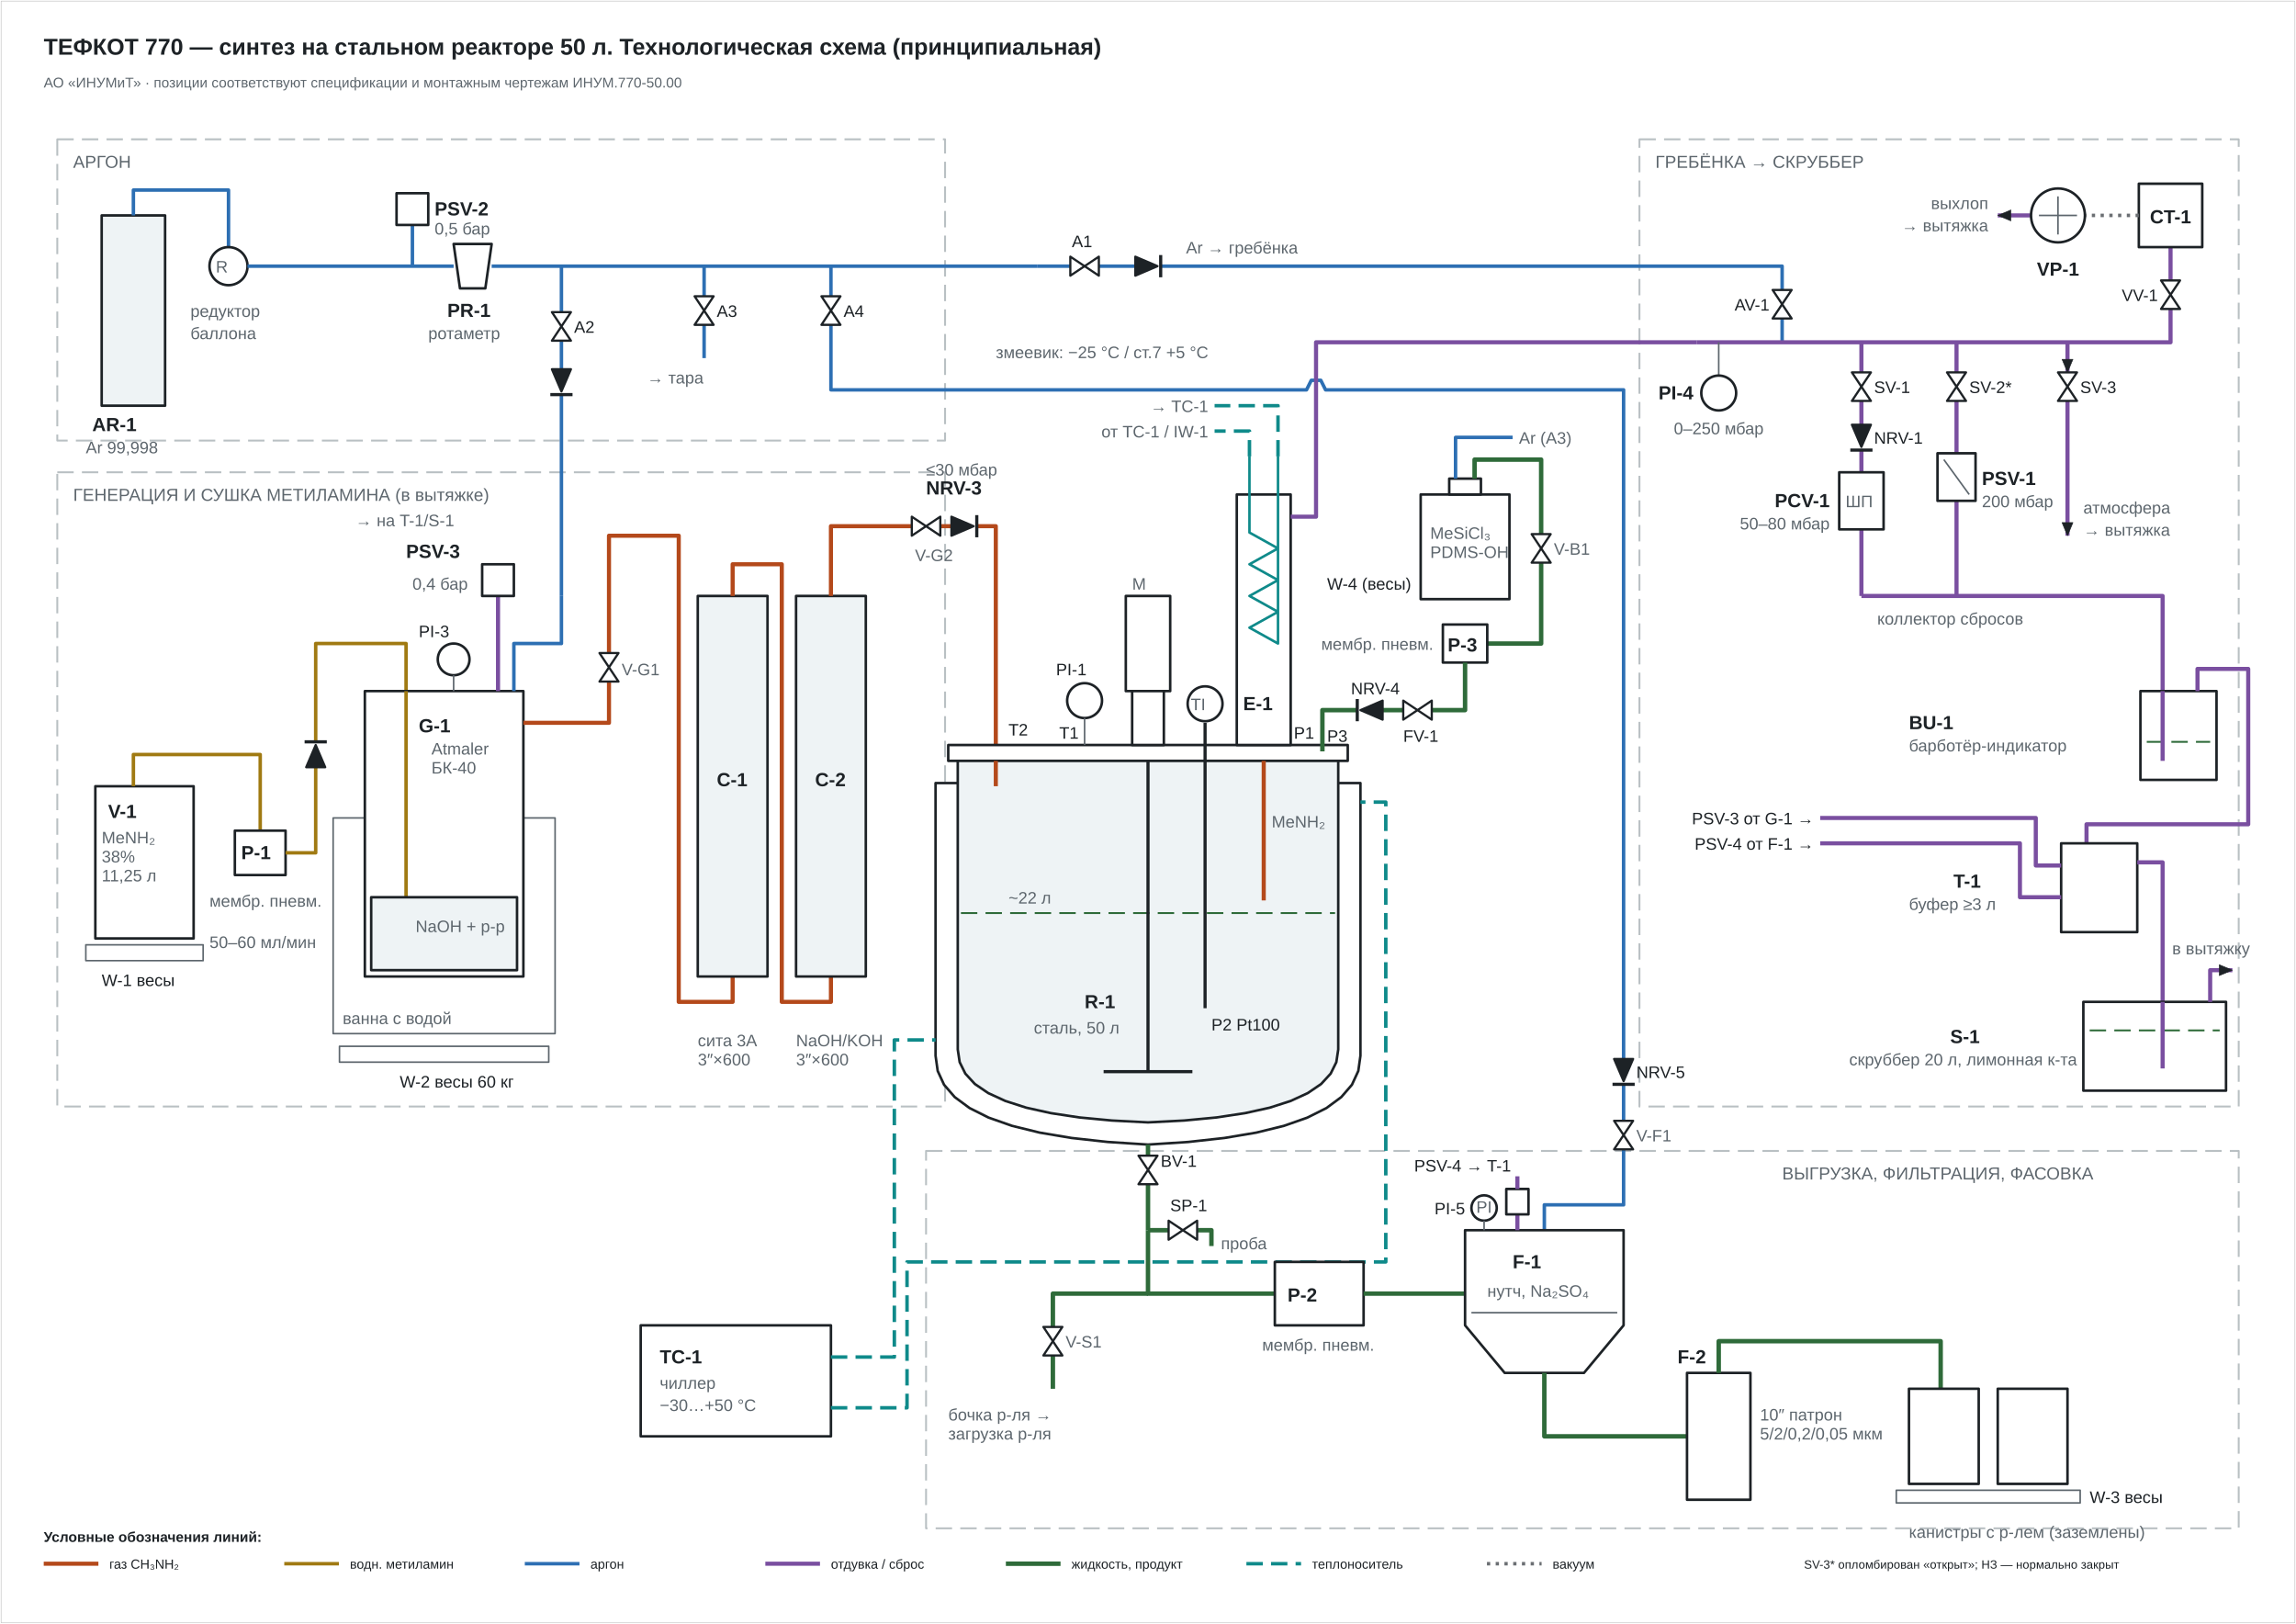
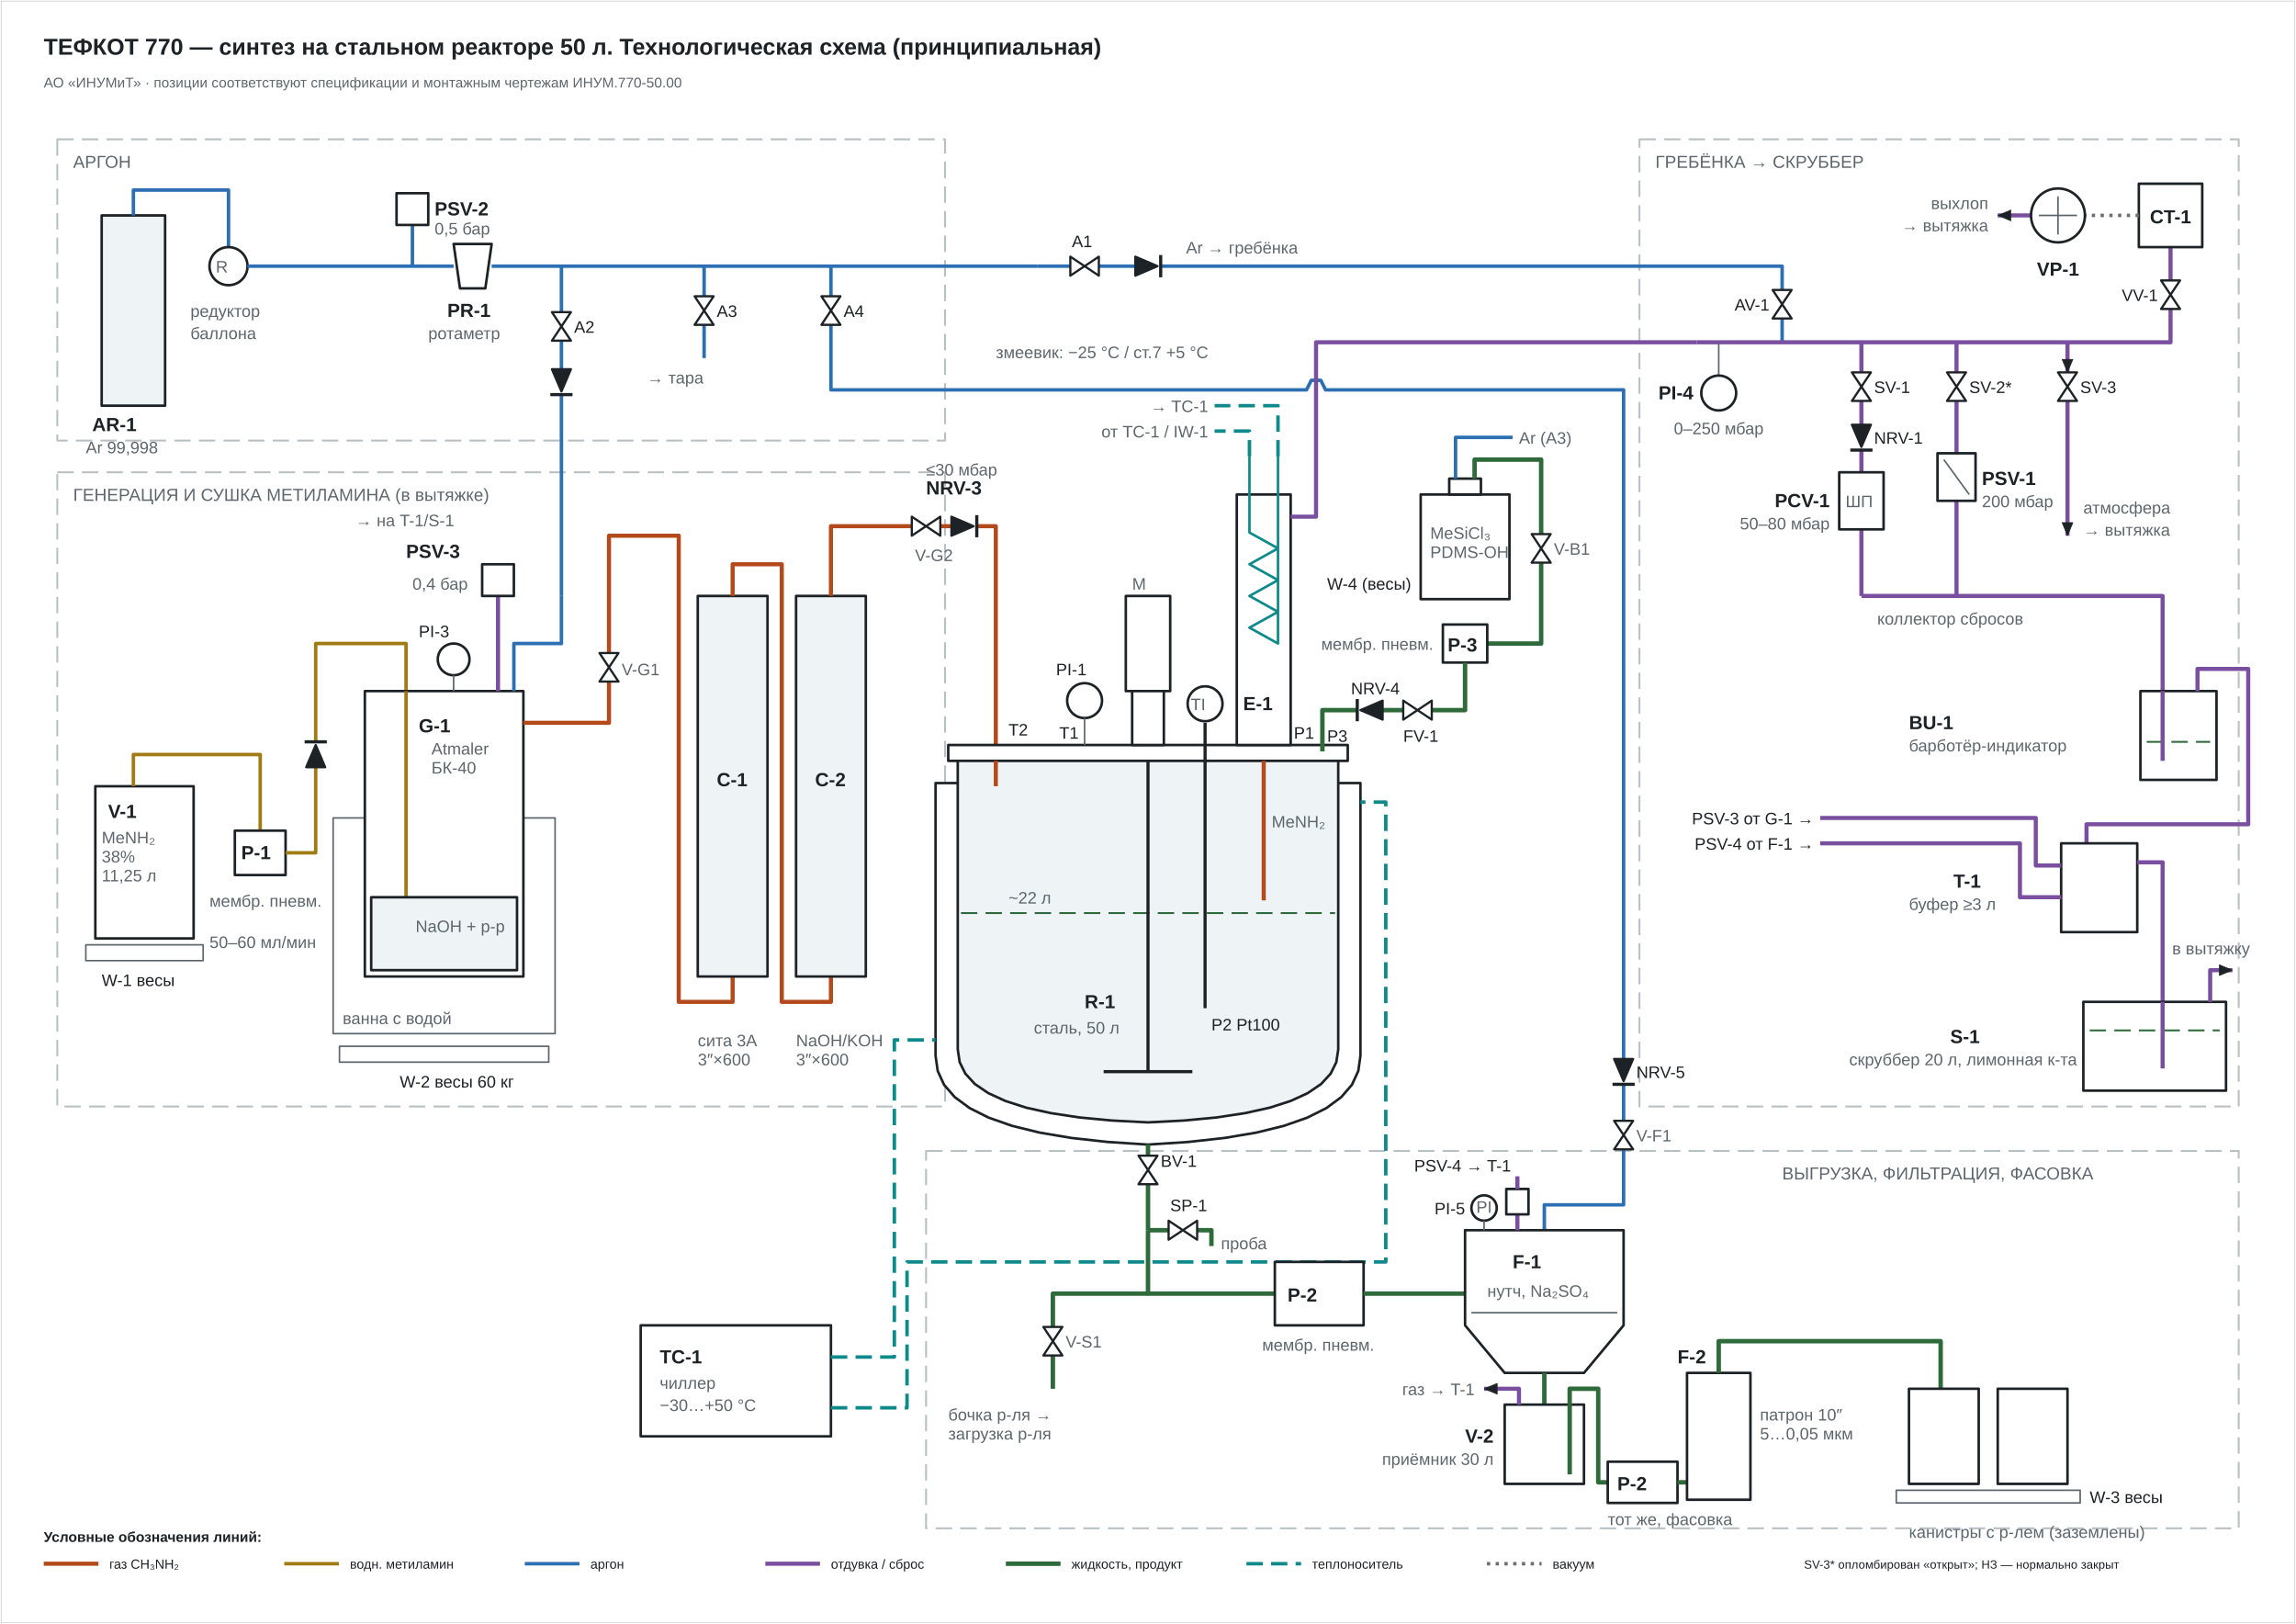
<svg xmlns="http://www.w3.org/2000/svg" viewBox="0 0 420.0 297.0" width="420.0mm" height="297.0mm" font-family="Arial, 'Liberation Sans', sans-serif">
  <rect width="100%" height="100%" fill="#fff" />
  <path d="M0.20,0.20 L419.80,0.20 L419.80,296.80 L0.20,296.80 Z" fill="none" stroke="#bbbbbb" stroke-width="0.1" stroke-linejoin="round" />
  <text x="8.00" y="10.00" font-size="4.2" text-anchor="start" fill="#1d2226" font-weight="bold">ТЕФКОТ 770 — синтез на стальном реакторе 50 л. Технологическая схема (принципиальная)</text>
  <text x="8.00" y="16.00" font-size="2.6" text-anchor="start" fill="#5d666d">АО «ИНУМиТ» · позиции соответствуют спецификации и монтажным чертежам ИНУМ.770-50.00</text>
  <path d="M10.48,25.48 L172.88,25.48 L172.88,80.58 L10.48,80.58 Z" fill="none" stroke="#b9c0c3" stroke-width="0.348" stroke-dasharray="3 1.5" stroke-linejoin="round" />
  <text x="13.38" y="30.70" font-size="3.19" text-anchor="start" fill="#5d666d">АРГОН</text>
  <path d="M10.48,86.38 L172.88,86.38 L172.88,202.38 L10.48,202.38 Z" fill="none" stroke="#b9c0c3" stroke-width="0.348" stroke-dasharray="3 1.5" stroke-linejoin="round" />
  <text x="13.38" y="91.60" font-size="3.19" text-anchor="start" fill="#5d666d">ГЕНЕРАЦИЯ И СУШКА МЕТИЛАМИНА (в вытяжке)</text>
  <path d="M299.90,25.48 L409.52,25.48 L409.52,202.38 L299.90,202.38 Z" fill="none" stroke="#b9c0c3" stroke-width="0.348" stroke-dasharray="3 1.5" stroke-linejoin="round" />
  <text x="302.80" y="30.70" font-size="3.19" text-anchor="start" fill="#5d666d">ГРЕБЁНКА → СКРУББЕР</text>
  <path d="M169.40,210.50 L409.52,210.50 L409.52,279.52 L169.40,279.52 Z" fill="none" stroke="#b9c0c3" stroke-width="0.348" stroke-dasharray="3 1.5" stroke-linejoin="round" />
  <text x="326.00" y="215.72" font-size="3.19" text-anchor="start" fill="#5d666d">ВЫГРУЗКА, ФИЛЬТРАЦИЯ, ФАСОВКА</text>
  <path d="M18.60,39.40 L30.20,39.40 L30.20,74.20 L18.60,74.20 Z" fill="#eef3f5" stroke="#1d2226" stroke-width="0.464" stroke-linejoin="round" />
  <text x="16.86" y="78.84" font-size="3.48" text-anchor="start" fill="#1d2226" font-weight="bold">AR-1</text>
  <text x="15.70" y="82.90" font-size="3.045" text-anchor="start" fill="#5d666d">Ar 99,998</text>
  <path d="M24.40,39.40 L24.40,34.76 L41.80,34.76 L41.80,45.20" fill="none" stroke="#2d6fb3" stroke-width="0.638" stroke-linejoin="round" />
  <circle cx="41.80" cy="48.68" r="3.48" fill="#ffffff" stroke="#1d2226" stroke-width="0.464" />
  <text x="39.48" y="49.84" font-size="3.045" text-anchor="start" fill="#5d666d">R</text>
  <text x="34.84" y="57.96" font-size="3.045" text-anchor="start" fill="#5d666d">редуктор</text>
  <text x="34.84" y="62.02" font-size="3.045" text-anchor="start" fill="#5d666d">баллона</text>
  <path d="M45.28,48.68 L82.98,48.68" fill="none" stroke="#2d6fb3" stroke-width="0.638" stroke-linejoin="round" />
  <path d="M75.44,48.68 L75.44,41.14" fill="none" stroke="#2d6fb3" stroke-width="0.638" stroke-linejoin="round" />
  <path d="M72.54,35.34 L78.34,35.34 L78.34,41.14 L72.54,41.14 Z" fill="#ffffff" stroke="#1d2226" stroke-width="0.464" stroke-linejoin="round" />
  <text x="79.50" y="39.40" font-size="3.48" text-anchor="start" fill="#1d2226" font-weight="bold">PSV-2</text>
  <text x="79.50" y="42.88" font-size="3.045" text-anchor="start" fill="#5d666d">0,5 бар</text>
  <path d="M82.98,44.62 L89.94,44.62 L88.78,52.74 L84.14,52.74 Z" fill="#ffffff" stroke="#1d2226" stroke-width="0.464" stroke-linejoin="round" />
  <text x="81.82" y="57.96" font-size="3.48" text-anchor="start" fill="#1d2226" font-weight="bold">PR-1</text>
  <text x="78.34" y="62.02" font-size="3.045" text-anchor="start" fill="#5d666d">ротаметр</text>
  <path d="M89.94,48.68 L169.40,48.68 L189.70,48.68" fill="none" stroke="#2d6fb3" stroke-width="0.638" stroke-linejoin="round" />
  <path d="M102.70,48.68 L102.70,57.09" fill="none" stroke="#2d6fb3" stroke-width="0.638" stroke-linejoin="round" />
  <path d="M102.70,62.31 L102.70,67.53" fill="none" stroke="#2d6fb3" stroke-width="0.638" stroke-linejoin="round" />
  <path d="M102.70,72.17 L102.70,109.00" fill="none" stroke="#2d6fb3" stroke-width="0.638" stroke-linejoin="round" />
  <path d="M100.96,57.09 L104.44,62.31 L100.96,62.31 L104.44,57.09 Z" fill="#ffffff" stroke="#1d2226" stroke-width="0.406" stroke-linejoin="round" />
  <text x="105.02" y="60.86" font-size="3.045" text-anchor="start" fill="#1d2226">A2</text>
  <path d="M100.96,67.53 L102.70,71.59 L104.44,67.53 Z" fill="#1d2226" stroke="#1d2226" stroke-width="0.406" stroke-linejoin="round" />
  <path d="M100.67,72.17 L104.73,72.17" fill="none" stroke="#1d2226" stroke-width="0.58" stroke-linejoin="round" />
  <path d="M128.80,48.68 L128.80,54.19" fill="none" stroke="#2d6fb3" stroke-width="0.638" stroke-linejoin="round" />
  <path d="M128.80,59.41 L128.80,65.50" fill="none" stroke="#2d6fb3" stroke-width="0.638" stroke-linejoin="round" />
  <path d="M127.06,54.19 L130.54,59.41 L127.06,59.41 L130.54,54.19 Z" fill="#ffffff" stroke="#1d2226" stroke-width="0.406" stroke-linejoin="round" />
  <text x="131.12" y="57.96" font-size="3.045" text-anchor="start" fill="#1d2226">A3</text>
  <text x="118.36" y="70.14" font-size="3.045" text-anchor="start" fill="#5d666d">→ тара</text>
  <path d="M152.00,48.68 L152.00,54.19" fill="none" stroke="#2d6fb3" stroke-width="0.638" stroke-linejoin="round" />
  <path d="M152.00,59.41 L152.00,71.30 L239.00,71.30 L239.87,69.56 L241.61,69.56 L242.48,71.30 L297.00,71.30 L297.00,193.68" fill="none" stroke="#2d6fb3" stroke-width="0.638" stroke-linejoin="round" />
  <path d="M297.00,198.32 L297.00,204.99" fill="none" stroke="#2d6fb3" stroke-width="0.638" stroke-linejoin="round" />
  <path d="M297.00,210.21 L297.00,220.36 L282.50,220.36 L282.50,225.00" fill="none" stroke="#2d6fb3" stroke-width="0.638" stroke-linejoin="round" />
  <path d="M150.26,54.19 L153.74,59.41 L150.26,59.41 L153.74,54.19 Z" fill="#ffffff" stroke="#1d2226" stroke-width="0.406" stroke-linejoin="round" />
  <text x="154.32" y="57.96" font-size="3.045" text-anchor="start" fill="#1d2226">A4</text>
  <path d="M295.26,193.68 L297.00,197.74 L298.74,193.68 Z" fill="#1d2226" stroke="#1d2226" stroke-width="0.406" stroke-linejoin="round" />
  <path d="M294.97,198.32 L299.03,198.32" fill="none" stroke="#1d2226" stroke-width="0.58" stroke-linejoin="round" />
  <text x="299.32" y="197.16" font-size="3.045" text-anchor="start" fill="#1d2226">NRV-5</text>
  <path d="M295.26,204.99 L298.74,210.21 L295.26,210.21 L298.74,204.99 Z" fill="#ffffff" stroke="#1d2226" stroke-width="0.406" stroke-linejoin="round" />
  <text x="299.32" y="208.76" font-size="3.045" text-anchor="start" fill="#5d666d">V-F1</text>
  <path d="M189.70,48.68 L195.79,48.68" fill="none" stroke="#2d6fb3" stroke-width="0.638" stroke-linejoin="round" />
  <path d="M201.01,48.68 L207.68,48.68" fill="none" stroke="#2d6fb3" stroke-width="0.638" stroke-linejoin="round" />
  <path d="M212.32,48.68 L326.00,48.68 L326.00,53.03" fill="none" stroke="#2d6fb3" stroke-width="0.638" stroke-linejoin="round" />
  <path d="M326.00,58.25 L326.00,62.60" fill="none" stroke="#2d6fb3" stroke-width="0.638" stroke-linejoin="round" />
  <path d="M195.79,46.94 L201.01,50.42 L201.01,46.94 L195.79,50.42 Z" fill="#ffffff" stroke="#1d2226" stroke-width="0.406" stroke-linejoin="round" />
  <text x="196.08" y="45.20" font-size="3.045" text-anchor="start" fill="#1d2226">A1</text>
  <path d="M207.68,46.94 L211.74,48.68 L207.68,50.42 Z" fill="#1d2226" stroke="#1d2226" stroke-width="0.406" stroke-linejoin="round" />
  <path d="M212.32,46.65 L212.32,50.71" fill="none" stroke="#1d2226" stroke-width="0.58" stroke-linejoin="round" />
  <text x="216.96" y="46.36" font-size="3.045" text-anchor="start" fill="#5d666d">Ar → гребёнка</text>
  <path d="M17.44,143.80 L35.42,143.80 L35.42,171.64 L17.44,171.64 Z" fill="#ffffff" stroke="#1d2226" stroke-width="0.464" stroke-linejoin="round" />
  <text x="19.76" y="149.60" font-size="3.48" text-anchor="start" fill="#1d2226" font-weight="bold">V-1</text>
  <text x="18.60" y="154.24" font-size="3.045" text-anchor="start" fill="#5d666d">MeNH₂</text>
  <text x="18.60" y="157.72" font-size="3.045" text-anchor="start" fill="#5d666d">38%</text>
  <text x="18.60" y="161.20" font-size="3.045" text-anchor="start" fill="#5d666d">11,25 л</text>
  <path d="M15.70,172.80 L37.16,172.80 L37.16,175.70 L15.70,175.70 Z" fill="none" stroke="#5d666d" stroke-width="0.29" stroke-linejoin="round" />
  <text x="18.60" y="180.34" font-size="3.045" text-anchor="start" fill="#1d2226">W-1 весы</text>
  <path d="M24.40,143.80 L24.40,138.00 L47.60,138.00 L47.60,151.92" fill="none" stroke="#a07a12" stroke-width="0.638" stroke-linejoin="round" />
  <path d="M42.96,151.92 L52.24,151.92 L52.24,160.04 L42.96,160.04 Z" fill="#ffffff" stroke="#1d2226" stroke-width="0.464" stroke-linejoin="round" />
  <text x="44.12" y="157.14" font-size="3.48" text-anchor="start" fill="#1d2226" font-weight="bold">P-1</text>
  <text x="38.32" y="165.84" font-size="3.045" text-anchor="start" fill="#5d666d">мембр. пневм.</text>
  <text x="38.32" y="173.38" font-size="3.045" text-anchor="start" fill="#5d666d">50–60 мл/мин</text>
  <path d="M52.24,155.98 L57.75,155.98 L57.75,140.32" fill="none" stroke="#a07a12" stroke-width="0.638" stroke-linejoin="round" />
  <path d="M57.75,135.68 L57.75,117.70 L74.28,117.70 L74.28,126.40" fill="none" stroke="#a07a12" stroke-width="0.638" stroke-linejoin="round" />
  <path d="M56.01,140.32 L57.75,136.26 L59.49,140.32 Z" fill="#1d2226" stroke="#1d2226" stroke-width="0.406" stroke-linejoin="round" />
  <path d="M55.72,135.68 L59.78,135.68" fill="none" stroke="#1d2226" stroke-width="0.58" stroke-linejoin="round" />
  <path d="M60.94,149.60 L101.54,149.60 L101.54,189.04 L60.94,189.04 Z" fill="none" stroke="#5d666d" stroke-width="0.29" stroke-linejoin="round" />
  <text x="62.68" y="187.30" font-size="3.045" text-anchor="start" fill="#5d666d">ванна с водой</text>
  <path d="M66.74,126.40 L95.74,126.40 L95.74,178.60 L66.74,178.60 Z" fill="#ffffff" stroke="#1d2226" stroke-width="0.464" stroke-linejoin="round" />
  <path d="M74.28,126.40 L74.28,172.80" fill="none" stroke="#a07a12" stroke-width="0.638" stroke-linejoin="round" />
  <path d="M67.90,164.10 L94.58,164.10 L94.58,177.44 L67.90,177.44 Z" fill="#eef3f5" stroke="#1d2226" stroke-width="0.464" stroke-linejoin="round" />
  <text x="76.02" y="170.48" font-size="3.045" text-anchor="start" fill="#5d666d">NaOH + р-р</text>
  <text x="76.60" y="133.94" font-size="3.48" text-anchor="start" fill="#1d2226" font-weight="bold">G-1</text>
  <text x="78.92" y="138.00" font-size="3.045" text-anchor="start" fill="#5d666d">Atmaler</text>
  <text x="78.92" y="141.48" font-size="3.045" text-anchor="start" fill="#5d666d">БК-40</text>
  <path d="M62.10,191.36 L100.38,191.36 L100.38,194.26 L62.10,194.26 Z" fill="none" stroke="#5d666d" stroke-width="0.29" stroke-linejoin="round" />
  <text x="73.12" y="198.90" font-size="3.045" text-anchor="start" fill="#1d2226">W-2 весы 60 кг</text>
  <path d="M91.10,126.40 L91.10,117.70 L91.10,109.00" fill="none" stroke="#7a4fa0" stroke-width="0.754" stroke-linejoin="round" />
  <path d="M88.20,103.20 L94.00,103.20 L94.00,109.00 L88.20,109.00 Z" fill="#ffffff" stroke="#1d2226" stroke-width="0.464" stroke-linejoin="round" />
  <text x="74.28" y="102.04" font-size="3.48" text-anchor="start" fill="#1d2226" font-weight="bold">PSV-3</text>
  <text x="75.44" y="107.84" font-size="3.045" text-anchor="start" fill="#5d666d">0,4 бар</text>
  <text x="65.00" y="96.24" font-size="3.045" text-anchor="start" fill="#5d666d">→ на T-1/S-1</text>
  <circle cx="82.98" cy="120.60" r="2.90" fill="#ffffff" stroke="#1d2226" stroke-width="0.464" />
  <path d="M82.98,123.50 L82.98,126.40" fill="none" stroke="#5d666d" stroke-width="0.29" stroke-linejoin="round" />
  <text x="76.60" y="116.54" font-size="3.045" text-anchor="start" fill="#1d2226">PI-3</text>
  <path d="M102.70,109.00 L102.70,117.70 L94.00,117.70 L94.00,126.40" fill="none" stroke="#2d6fb3" stroke-width="0.638" stroke-linejoin="round" />
  <path d="M95.74,132.20 L111.40,132.20 L111.40,124.66" fill="none" stroke="#b4491b" stroke-width="0.754" stroke-linejoin="round" />
  <path d="M111.40,119.44 L111.40,97.98 L124.16,97.98 L124.16,183.24 L134.02,183.24 L134.02,178.60" fill="none" stroke="#b4491b" stroke-width="0.754" stroke-linejoin="round" />
  <path d="M109.66,119.44 L113.14,124.66 L109.66,124.66 L113.14,119.44 Z" fill="#ffffff" stroke="#1d2226" stroke-width="0.406" stroke-linejoin="round" />
  <text x="113.72" y="123.50" font-size="3.045" text-anchor="start" fill="#5d666d">V-G1</text>
  <path d="M127.64,109.00 L140.40,109.00 L140.40,178.60 L127.64,178.60 Z" fill="#eef3f5" stroke="#1d2226" stroke-width="0.464" stroke-linejoin="round" />
  <text x="131.12" y="143.80" font-size="3.48" text-anchor="start" fill="#1d2226" font-weight="bold">C-1</text>
  <text x="127.64" y="191.36" font-size="3.045" text-anchor="start" fill="#5d666d">сита 3A</text>
  <text x="127.64" y="194.84" font-size="3.045" text-anchor="start" fill="#5d666d">3″×600</text>
  <path d="M134.02,109.00 L134.02,103.20 L143.01,103.20 L143.01,183.24 L152.00,183.24 L152.00,178.60" fill="none" stroke="#b4491b" stroke-width="0.754" stroke-linejoin="round" />
  <path d="M145.62,109.00 L158.38,109.00 L158.38,178.60 L145.62,178.60 Z" fill="#eef3f5" stroke="#1d2226" stroke-width="0.464" stroke-linejoin="round" />
  <text x="149.10" y="143.80" font-size="3.48" text-anchor="start" fill="#1d2226" font-weight="bold">C-2</text>
  <text x="145.62" y="191.36" font-size="3.045" text-anchor="start" fill="#5d666d">NaOH/KOH</text>
  <text x="145.62" y="194.84" font-size="3.045" text-anchor="start" fill="#5d666d">3″×600</text>
  <path d="M152.00,109.00 L152.00,96.24 L166.79,96.24" fill="none" stroke="#b4491b" stroke-width="0.754" stroke-linejoin="round" />
  <path d="M172.01,96.24 L174.04,96.24" fill="none" stroke="#b4491b" stroke-width="0.754" stroke-linejoin="round" />
  <path d="M178.68,96.24 L182.16,96.24 L182.16,136.26" fill="none" stroke="#b4491b" stroke-width="0.754" stroke-linejoin="round" />
  <path d="M166.79,94.50 L172.01,97.98 L172.01,94.50 L166.79,97.98 Z" fill="#ffffff" stroke="#1d2226" stroke-width="0.406" stroke-linejoin="round" />
  <text x="167.37" y="102.62" font-size="3.045" text-anchor="start" fill="#5d666d">V-G2</text>
  <path d="M174.04,94.50 L178.10,96.24 L174.04,97.98 Z" fill="#1d2226" stroke="#1d2226" stroke-width="0.406" stroke-linejoin="round" />
  <path d="M178.68,94.21 L178.68,98.27" fill="none" stroke="#1d2226" stroke-width="0.58" stroke-linejoin="round" />
  <text x="169.40" y="90.44" font-size="3.48" text-anchor="start" fill="#1d2226" font-weight="bold">NRV-3</text>
  <text x="169.40" y="86.96" font-size="3.045" text-anchor="start" fill="#5d666d">≤30 мбар</text>
  <path d="M171.14,143.22 L171.14,193.10 L171.53,195.87 L172.69,198.39 L174.64,200.65 L177.36,202.66 L180.85,204.41 L185.13,205.91 L190.18,207.15 L196.01,208.13 L202.62,208.86 L210.00,209.34 L217.38,208.86 L223.99,208.13 L229.82,207.15 L234.87,205.91 L239.14,204.41 L242.64,202.66 L245.36,200.65 L247.31,198.39 L248.47,195.87 L248.86,193.10 L248.86,143.22 Z" fill="#ffffff" stroke="#1d2226" stroke-width="0.464" stroke-linejoin="round" />
  <path d="M175.20,138.00 L175.20,191.94 L175.55,194.27 L176.59,196.37 L178.33,198.26 L180.77,199.92 L183.90,201.36 L187.73,202.59 L192.25,203.59 L197.47,204.38 L203.39,204.94 L210.00,205.28 L216.61,204.94 L222.53,204.38 L227.75,203.59 L232.27,202.59 L236.10,201.36 L239.23,199.92 L241.67,198.26 L243.41,196.37 L244.45,194.27 L244.80,191.94 L244.80,138.00 Z" fill="#eef3f5" stroke="#1d2226" stroke-width="0.464" stroke-linejoin="round" />
  <path d="M173.46,136.26 L246.54,136.26 L246.54,139.16 L173.46,139.16 Z" fill="#ffffff" stroke="#1d2226" stroke-width="0.464" stroke-linejoin="round" />
  <path d="M175.78,167.00 L244.22,167.00" fill="none" stroke="#2f6b3a" stroke-width="0.348" stroke-dasharray="3 1.5" stroke-linejoin="round" />
  <text x="184.48" y="165.26" font-size="3.045" text-anchor="start" fill="#5d666d">~22 л</text>
  <text x="198.40" y="184.40" font-size="3.48" text-anchor="start" fill="#1d2226" font-weight="bold">R-1</text>
  <text x="189.12" y="189.04" font-size="3.045" text-anchor="start" fill="#5d666d">сталь, 50 л</text>
  <path d="M182.16,139.16 L182.16,143.80" fill="none" stroke="#b4491b" stroke-width="0.754" stroke-linejoin="round" />
  <path d="M231.17,139.16 L231.17,164.68" fill="none" stroke="#b4491b" stroke-width="0.754" stroke-linejoin="round" />
  <text x="232.62" y="151.34" font-size="3.045" text-anchor="start" fill="#5d666d">MeNH₂</text>
  <text x="184.48" y="134.52" font-size="3.045" text-anchor="start" fill="#1d2226">T2</text>
  <circle cx="198.40" cy="128.14" r="3.19" fill="#ffffff" stroke="#1d2226" stroke-width="0.464" />
  <path d="M198.40,131.33 L198.40,136.26" fill="none" stroke="#5d666d" stroke-width="0.29" stroke-linejoin="round" />
  <text x="193.18" y="123.50" font-size="3.045" text-anchor="start" fill="#1d2226">PI-1</text>
  <text x="193.76" y="135.10" font-size="3.045" text-anchor="start" fill="#1d2226">T1</text>
  <path d="M205.94,109.00 L214.06,109.00 L214.06,126.40 L205.94,126.40 Z" fill="#ffffff" stroke="#1d2226" stroke-width="0.464" stroke-linejoin="round" />
  <text x="207.10" y="107.84" font-size="3.045" text-anchor="start" fill="#5d666d">M</text>
  <path d="M207.10,126.40 L212.90,126.40 L212.90,136.26 L207.10,136.26 Z" fill="#ffffff" stroke="#1d2226" stroke-width="0.464" stroke-linejoin="round" />
  <path d="M210.00,139.16 L210.00,196.00" fill="none" stroke="#1d2226" stroke-width="0.58" stroke-linejoin="round" />
  <path d="M201.88,196.00 L218.12,196.00" fill="none" stroke="#1d2226" stroke-width="0.58" stroke-linejoin="round" />
  <path d="M220.44,132.20 L220.44,184.40" fill="none" stroke="#1d2226" stroke-width="0.58" stroke-linejoin="round" />
  <circle cx="220.44" cy="128.72" r="3.19" fill="#ffffff" stroke="#1d2226" stroke-width="0.464" />
  <text x="217.83" y="129.88" font-size="3.045" text-anchor="start" fill="#5d666d">TI</text>
  <text x="221.60" y="188.46" font-size="3.045" text-anchor="start" fill="#1d2226">P2 Pt100</text>
  <path d="M226.24,90.44 L236.10,90.44 L236.10,136.26 L226.24,136.26 Z" fill="#ffffff" stroke="#1d2226" stroke-width="0.464" stroke-linejoin="round" />
  <path d="M228.56,83.48 L228.56,97.40 L233.78,100.30 L228.56,103.20 L233.78,106.10 L228.56,109.00 L233.78,111.90 L228.56,114.80 L233.78,117.70 L233.78,83.48" fill="none" stroke="#0f8a8a" stroke-width="0.464" stroke-linejoin="round" />
  <path d="M228.56,83.48 L228.56,78.84 L222.18,78.84" fill="none" stroke="#0f8a8a" stroke-width="0.638" stroke-dasharray="3 1.5" stroke-linejoin="round" />
  <path d="M233.78,83.48 L233.78,74.20 L222.18,74.20" fill="none" stroke="#0f8a8a" stroke-width="0.638" stroke-dasharray="3 1.5" stroke-linejoin="round" />
  <text x="221.02" y="75.36" font-size="3.045" text-anchor="end" fill="#5d666d">→ TC-1</text>
  <text x="221.02" y="80.00" font-size="3.045" text-anchor="end" fill="#5d666d">от TC-1 / IW-1</text>
  <text x="227.40" y="129.88" font-size="3.48" text-anchor="start" fill="#1d2226" font-weight="bold">E-1</text>
  <text x="182.16" y="65.50" font-size="3.045" text-anchor="start" fill="#5d666d">змеевик: −25 °C / ст.7 +5 °C</text>
  <text x="236.68" y="135.10" font-size="3.045" text-anchor="start" fill="#1d2226">P1</text>
  <path d="M259.88,90.44 L276.12,90.44 L276.12,109.58 L259.88,109.58 Z" fill="#ffffff" stroke="#1d2226" stroke-width="0.464" stroke-linejoin="round" />
  <path d="M265.10,87.54 L270.90,87.54 L270.90,90.44 L265.10,90.44 Z" fill="#ffffff" stroke="#1d2226" stroke-width="0.464" stroke-linejoin="round" />
  <text x="261.62" y="98.56" font-size="3.045" text-anchor="start" fill="#5d666d">MeSiCl₃</text>
  <text x="261.62" y="102.04" font-size="3.045" text-anchor="start" fill="#5d666d">PDMS-OH</text>
  <text x="258.14" y="107.84" font-size="3.045" text-anchor="end" fill="#1d2226">W-4 (весы)</text>
  <path d="M266.26,87.54 L266.26,80.00 L276.70,80.00" fill="none" stroke="#2d6fb3" stroke-width="0.638" stroke-linejoin="round" />
  <text x="277.86" y="81.16" font-size="3.045" text-anchor="start" fill="#5d666d">Ar (A3)</text>
  <path d="M269.74,87.54 L269.74,84.06 L281.92,84.06 L281.92,97.69" fill="none" stroke="#2f6b3a" stroke-width="0.812" stroke-linejoin="round" />
  <path d="M281.92,102.91 L281.92,117.70 L272.06,117.70" fill="none" stroke="#2f6b3a" stroke-width="0.812" stroke-linejoin="round" />
  <path d="M280.18,97.69 L283.66,102.91 L280.18,102.91 L283.66,97.69 Z" fill="#ffffff" stroke="#1d2226" stroke-width="0.406" stroke-linejoin="round" />
  <text x="284.24" y="101.46" font-size="3.045" text-anchor="start" fill="#5d666d">V-B1</text>
  <path d="M263.94,114.22 L272.06,114.22 L272.06,121.18 L263.94,121.18 Z" fill="#ffffff" stroke="#1d2226" stroke-width="0.464" stroke-linejoin="round" />
  <text x="264.81" y="119.15" font-size="3.48" text-anchor="start" fill="#1d2226" font-weight="bold">P-3</text>
  <text x="262.20" y="118.86" font-size="3.045" text-anchor="end" fill="#5d666d">мембр. пневм.</text>
  <path d="M268.00,121.18 L268.00,129.88 L261.91,129.88" fill="none" stroke="#2f6b3a" stroke-width="0.812" stroke-linejoin="round" />
  <path d="M256.69,129.88 L252.92,129.88" fill="none" stroke="#2f6b3a" stroke-width="0.812" stroke-linejoin="round" />
  <path d="M248.28,129.88 L241.90,129.88 L241.90,137.42" fill="none" stroke="#2f6b3a" stroke-width="0.812" stroke-linejoin="round" />
  <path d="M256.69,128.14 L261.91,131.62 L261.91,128.14 L256.69,131.62 Z" fill="#ffffff" stroke="#1d2226" stroke-width="0.406" stroke-linejoin="round" />
  <text x="256.69" y="135.68" font-size="3.045" text-anchor="start" fill="#1d2226">FV-1</text>
  <path d="M252.92,128.14 L248.86,129.88 L252.92,131.62 Z" fill="#1d2226" stroke="#1d2226" stroke-width="0.406" stroke-linejoin="round" />
  <path d="M248.28,127.85 L248.28,131.91" fill="none" stroke="#1d2226" stroke-width="0.58" stroke-linejoin="round" />
  <text x="247.12" y="126.98" font-size="3.045" text-anchor="start" fill="#1d2226">NRV-4</text>
  <text x="242.77" y="135.68" font-size="3.045" text-anchor="start" fill="#1d2226">P3</text>
  <path d="M236.10,94.50 L240.74,94.50 L240.74,62.60 L310.34,62.60" fill="none" stroke="#7a4fa0" stroke-width="0.754" stroke-linejoin="round" />
  <path d="M117.20,242.40 L152.00,242.40 L152.00,262.70 L117.20,262.70 Z" fill="#ffffff" stroke="#1d2226" stroke-width="0.464" stroke-linejoin="round" />
  <text x="120.68" y="249.36" font-size="3.48" text-anchor="start" fill="#1d2226" font-weight="bold">TC-1</text>
  <text x="120.68" y="254.00" font-size="3.045" text-anchor="start" fill="#5d666d">чиллер</text>
  <text x="120.68" y="258.06" font-size="3.045" text-anchor="start" fill="#5d666d">−30…+50 °C</text>
  <path d="M152.00,248.20 L163.60,248.20 L163.60,190.20 L171.14,190.20" fill="none" stroke="#0f8a8a" stroke-width="0.638" stroke-dasharray="3 1.5" stroke-linejoin="round" />
  <path d="M152.00,257.48 L165.92,257.48 L165.92,230.80 L253.50,230.80 L253.50,146.70 L248.86,146.70" fill="none" stroke="#0f8a8a" stroke-width="0.638" stroke-dasharray="3 1.5" stroke-linejoin="round" />
  <path d="M310.34,62.60 L397.05,62.60 L397.05,56.51" fill="none" stroke="#7a4fa0" stroke-width="0.754" stroke-linejoin="round" />
  <path d="M397.05,51.29 L397.05,45.20" fill="none" stroke="#7a4fa0" stroke-width="0.754" stroke-linejoin="round" />
  <path d="M314.40,62.60 L314.40,68.69" fill="none" stroke="#5d666d" stroke-width="0.29" stroke-linejoin="round" />
  <circle cx="314.40" cy="71.88" r="3.19" fill="#ffffff" stroke="#1d2226" stroke-width="0.464" />
  <text x="309.76" y="73.04" font-size="3.48" text-anchor="end" fill="#1d2226" font-weight="bold">PI-4</text>
  <text x="314.40" y="79.42" font-size="3.045" text-anchor="middle" fill="#5d666d">0–250 мбар</text>
  <path d="M324.26,53.03 L327.74,58.25 L324.26,58.25 L327.74,53.03 Z" fill="#ffffff" stroke="#1d2226" stroke-width="0.406" stroke-linejoin="round" />
  <text x="323.68" y="56.80" font-size="3.045" text-anchor="end" fill="#1d2226">AV-1</text>
  <path d="M340.50,62.60 L340.50,68.11" fill="none" stroke="#7a4fa0" stroke-width="0.754" stroke-linejoin="round" />
  <path d="M340.50,73.33 L340.50,77.68" fill="none" stroke="#7a4fa0" stroke-width="0.754" stroke-linejoin="round" />
  <path d="M340.50,82.32 L340.50,109.00" fill="none" stroke="#7a4fa0" stroke-width="0.754" stroke-linejoin="round" />
  <path d="M338.76,68.11 L342.24,73.33 L338.76,73.33 L342.24,68.11 Z" fill="#ffffff" stroke="#1d2226" stroke-width="0.406" stroke-linejoin="round" />
  <text x="342.82" y="71.88" font-size="3.045" text-anchor="start" fill="#1d2226">SV-1</text>
  <path d="M338.76,77.68 L340.50,81.74 L342.24,77.68 Z" fill="#1d2226" stroke="#1d2226" stroke-width="0.406" stroke-linejoin="round" />
  <path d="M338.47,82.32 L342.53,82.32" fill="none" stroke="#1d2226" stroke-width="0.58" stroke-linejoin="round" />
  <text x="342.82" y="81.16" font-size="3.045" text-anchor="start" fill="#1d2226">NRV-1</text>
  <path d="M336.44,86.38 L344.56,86.38 L344.56,96.82 L336.44,96.82 Z" fill="#ffffff" stroke="#1d2226" stroke-width="0.464" stroke-linejoin="round" />
  <text x="337.60" y="92.76" font-size="3.045" text-anchor="start" fill="#5d666d">ШП</text>
  <text x="334.70" y="92.76" font-size="3.48" text-anchor="end" fill="#1d2226" font-weight="bold">PCV-1</text>
  <text x="334.70" y="96.82" font-size="3.045" text-anchor="end" fill="#5d666d">50–80 мбар</text>
  <path d="M357.90,62.60 L357.90,68.11" fill="none" stroke="#7a4fa0" stroke-width="0.754" stroke-linejoin="round" />
  <path d="M357.90,73.33 L357.90,109.00" fill="none" stroke="#7a4fa0" stroke-width="0.754" stroke-linejoin="round" />
  <path d="M356.16,68.11 L359.64,73.33 L356.16,73.33 L359.64,68.11 Z" fill="#ffffff" stroke="#1d2226" stroke-width="0.406" stroke-linejoin="round" />
  <text x="360.22" y="71.88" font-size="3.045" text-anchor="start" fill="#1d2226">SV-2*</text>
  <path d="M354.42,82.90 L361.38,82.90 L361.38,91.60 L354.42,91.60 Z" fill="#ffffff" stroke="#1d2226" stroke-width="0.464" stroke-linejoin="round" />
  <path d="M355.58,84.06 L360.22,90.44" fill="none" stroke="#5d666d" stroke-width="0.29" stroke-linejoin="round" />
  <text x="362.54" y="88.70" font-size="3.48" text-anchor="start" fill="#1d2226" font-weight="bold">PSV-1</text>
  <text x="362.54" y="92.76" font-size="3.045" text-anchor="start" fill="#5d666d">200 мбар</text>
  <path d="M378.20,62.60 L378.20,68.11" fill="none" stroke="#7a4fa0" stroke-width="0.754" stroke-linejoin="round" />
  <path d="M378.20,68.11 L377.20,65.71 L379.20,65.71 Z" fill="#1d2226" stroke="#1d2226" stroke-width="0.1" stroke-linejoin="round" />
  <path d="M378.20,73.33 L378.20,97.98" fill="none" stroke="#7a4fa0" stroke-width="0.754" stroke-linejoin="round" />
  <path d="M378.20,97.98 L377.20,95.58 L379.20,95.58 Z" fill="#1d2226" stroke="#1d2226" stroke-width="0.1" stroke-linejoin="round" />
  <path d="M376.46,68.11 L379.94,73.33 L376.46,73.33 L379.94,68.11 Z" fill="#ffffff" stroke="#1d2226" stroke-width="0.406" stroke-linejoin="round" />
  <text x="380.52" y="71.88" font-size="3.045" text-anchor="start" fill="#1d2226">SV-3</text>
  <text x="381.10" y="93.92" font-size="3.045" text-anchor="start" fill="#5d666d">атмосфера</text>
  <text x="381.10" y="97.98" font-size="3.045" text-anchor="start" fill="#5d666d">→ вытяжка</text>
  <path d="M395.31,51.29 L398.79,56.51 L395.31,56.51 L398.79,51.29 Z" fill="#ffffff" stroke="#1d2226" stroke-width="0.406" stroke-linejoin="round" />
  <text x="394.73" y="55.06" font-size="3.045" text-anchor="end" fill="#1d2226">VV-1</text>
  <path d="M391.25,33.60 L402.85,33.60 L402.85,45.20 L391.25,45.20 Z" fill="#ffffff" stroke="#1d2226" stroke-width="0.464" stroke-linejoin="round" />
  <text x="397.05" y="40.85" font-size="3.48" text-anchor="middle" fill="#1d2226" font-weight="bold">CT-1</text>
  <path d="M391.25,39.40 L381.39,39.40" fill="none" stroke="#6b6f73" stroke-width="0.638" stroke-dasharray="0.6 1" stroke-linejoin="round" />
  <path d="M371.53,39.40 L365.44,39.40" fill="none" stroke="#7a4fa0" stroke-width="0.754" stroke-linejoin="round" />
  <path d="M365.44,39.40 L367.84,38.40 L367.84,40.40 Z" fill="#1d2226" stroke="#1d2226" stroke-width="0.1" stroke-linejoin="round" />
  <text x="363.70" y="38.24" font-size="3.045" text-anchor="end" fill="#5d666d">выхлоп</text>
  <text x="363.70" y="42.30" font-size="3.045" text-anchor="end" fill="#5d666d">→ вытяжка</text>
  <circle cx="376.46" cy="39.40" r="4.93" fill="#ffffff" stroke="#1d2226" stroke-width="0.464" />
  <path d="M372.98,39.40 L379.94,39.40" fill="none" stroke="#5d666d" stroke-width="0.29" stroke-linejoin="round" />
  <path d="M376.46,35.92 L376.46,42.88" fill="none" stroke="#5d666d" stroke-width="0.29" stroke-linejoin="round" />
  <text x="376.46" y="50.42" font-size="3.48" text-anchor="middle" fill="#1d2226" font-weight="bold">VP-1</text>
  <path d="M340.50,109.00 L395.60,109.00 L395.60,139.16" fill="none" stroke="#7a4fa0" stroke-width="0.754" stroke-linejoin="round" />
  <text x="343.40" y="114.22" font-size="3.045" text-anchor="start" fill="#5d666d">коллектор сбросов</text>
  <path d="M391.54,126.40 L405.46,126.40 L405.46,142.64 L391.54,142.64 Z" fill="#ffffff" stroke="#1d2226" stroke-width="0.464" stroke-linejoin="round" />
  <path d="M392.70,135.68 L404.30,135.68" fill="none" stroke="#2f6b3a" stroke-width="0.348" stroke-dasharray="3 1.5" stroke-linejoin="round" />
  <path d="M395.60,126.40 L395.60,139.16" fill="none" stroke="#7a4fa0" stroke-width="0.754" stroke-linejoin="round" />
  <text x="349.20" y="133.36" font-size="3.48" text-anchor="start" fill="#1d2226" font-weight="bold">BU-1</text>
  <text x="349.20" y="137.42" font-size="3.045" text-anchor="start" fill="#5d666d">барботёр-индикатор</text>
  <path d="M401.98,126.40 L401.98,122.34 L411.26,122.34 L411.26,150.76 L381.68,150.76 L381.68,154.24" fill="none" stroke="#7a4fa0" stroke-width="0.754" stroke-linejoin="round" />
  <path d="M377.04,154.24 L390.96,154.24 L390.96,170.48 L377.04,170.48 Z" fill="#ffffff" stroke="#1d2226" stroke-width="0.464" stroke-linejoin="round" />
  <text x="357.32" y="162.36" font-size="3.48" text-anchor="start" fill="#1d2226" font-weight="bold">T-1</text>
  <text x="349.20" y="166.42" font-size="3.045" text-anchor="start" fill="#5d666d">буфер ≥3 л</text>
  <path d="M390.96,157.72 L395.60,157.72 L395.60,195.42" fill="none" stroke="#7a4fa0" stroke-width="0.754" stroke-linejoin="round" />
  <path d="M381.10,183.24 L407.20,183.24 L407.20,199.48 L381.10,199.48 Z" fill="#ffffff" stroke="#1d2226" stroke-width="0.464" stroke-linejoin="round" />
  <path d="M382.26,188.46 L406.04,188.46" fill="none" stroke="#2f6b3a" stroke-width="0.348" stroke-dasharray="3 1.5" stroke-linejoin="round" />
  <path d="M395.60,183.24 L395.60,195.42" fill="none" stroke="#7a4fa0" stroke-width="0.754" stroke-linejoin="round" />
  <text x="356.74" y="190.78" font-size="3.48" text-anchor="start" fill="#1d2226" font-weight="bold">S-1</text>
  <text x="379.94" y="194.84" font-size="3.045" text-anchor="end" fill="#5d666d">скруббер 20 л, лимонная к-та</text>
  <path d="M404.30,183.24 L404.30,177.44 L408.36,177.44" fill="none" stroke="#7a4fa0" stroke-width="0.754" stroke-linejoin="round" />
  <path d="M408.36,177.44 L405.96,178.44 L405.96,176.44 Z" fill="#1d2226" stroke="#1d2226" stroke-width="0.1" stroke-linejoin="round" />
  <text x="397.34" y="174.54" font-size="3.045" text-anchor="start" fill="#5d666d">в вытяжку</text>
  <text x="331.80" y="150.76" font-size="3.045" text-anchor="end" fill="#1d2226">PSV-3 от G-1 →</text>
  <path d="M332.96,149.60 L372.40,149.60 L372.40,158.30 L377.04,158.30" fill="none" stroke="#7a4fa0" stroke-width="0.754" stroke-linejoin="round" />
  <text x="331.80" y="155.40" font-size="3.045" text-anchor="end" fill="#1d2226">PSV-4 от F-1 →</text>
  <path d="M332.96,154.24 L369.50,154.24 L369.50,164.10 L377.04,164.10" fill="none" stroke="#7a4fa0" stroke-width="0.754" stroke-linejoin="round" />
  <path d="M210.00,209.34 L210.00,211.37" fill="none" stroke="#2f6b3a" stroke-width="0.812" stroke-linejoin="round" />
  <path d="M210.00,216.59 L210.00,225.00" fill="none" stroke="#2f6b3a" stroke-width="0.812" stroke-linejoin="round" />
  <path d="M208.26,211.37 L211.74,216.59 L208.26,216.59 L211.74,211.37 Z" fill="#ffffff" stroke="#1d2226" stroke-width="0.406" stroke-linejoin="round" />
  <text x="212.32" y="213.40" font-size="3.045" text-anchor="start" fill="#1d2226">BV-1</text>
  <path d="M210.00,225.00 L210.00,236.60 L233.20,236.60" fill="none" stroke="#2f6b3a" stroke-width="0.812" stroke-linejoin="round" />
  <path d="M210.00,225.00 L213.77,225.00" fill="none" stroke="#2f6b3a" stroke-width="0.812" stroke-linejoin="round" />
  <path d="M218.99,225.00 L221.60,225.00 L221.60,227.90" fill="none" stroke="#2f6b3a" stroke-width="0.812" stroke-linejoin="round" />
  <path d="M213.77,223.26 L218.99,226.74 L218.99,223.26 L213.77,226.74 Z" fill="#ffffff" stroke="#1d2226" stroke-width="0.406" stroke-linejoin="round" />
  <text x="214.06" y="221.52" font-size="3.045" text-anchor="start" fill="#1d2226">SP-1</text>
  <text x="223.34" y="228.48" font-size="3.045" text-anchor="start" fill="#5d666d">проба</text>
  <path d="M210.00,236.60 L192.60,236.60 L192.60,242.69" fill="none" stroke="#2f6b3a" stroke-width="0.812" stroke-linejoin="round" />
  <path d="M192.60,247.91 L192.60,254.00" fill="none" stroke="#2f6b3a" stroke-width="0.812" stroke-linejoin="round" />
  <path d="M190.86,242.69 L194.34,247.91 L190.86,247.91 L194.34,242.69 Z" fill="#ffffff" stroke="#1d2226" stroke-width="0.406" stroke-linejoin="round" />
  <text x="194.92" y="246.46" font-size="3.045" text-anchor="start" fill="#5d666d">V-S1</text>
  <text x="173.46" y="259.80" font-size="3.045" text-anchor="start" fill="#5d666d">бочка р-ля →</text>
  <text x="173.46" y="263.28" font-size="3.045" text-anchor="start" fill="#5d666d">загрузка р-ля</text>
  <path d="M233.20,230.80 L249.44,230.80 L249.44,242.40 L233.20,242.40 Z" fill="#ffffff" stroke="#1d2226" stroke-width="0.464" stroke-linejoin="round" />
  <text x="235.52" y="238.05" font-size="3.48" text-anchor="start" fill="#1d2226" font-weight="bold">P-2</text>
  <text x="230.88" y="247.04" font-size="3.045" text-anchor="start" fill="#5d666d">мембр. пневм.</text>
  <path d="M249.44,236.60 L268.00,236.60" fill="none" stroke="#2f6b3a" stroke-width="0.812" stroke-linejoin="round" />
  <path d="M268.00,225.00 L297.00,225.00 L297.00,242.40 L289.75,251.10 L275.25,251.10 L268.00,242.40 Z" fill="#ffffff" stroke="#1d2226" stroke-width="0.464" stroke-linejoin="round" />
  <path d="M269.16,240.08 L295.84,240.08" fill="none" stroke="#5d666d" stroke-width="0.29" stroke-linejoin="round" />
  <text x="276.70" y="231.96" font-size="3.48" text-anchor="start" fill="#1d2226" font-weight="bold">F-1</text>
  <text x="272.06" y="237.18" font-size="3.045" text-anchor="start" fill="#5d666d">нутч, Na₂SO₄</text>
  <circle cx="271.48" cy="220.94" r="2.32" fill="#ffffff" stroke="#1d2226" stroke-width="0.464" />
  <text x="271.48" y="221.81" font-size="3.045" text-anchor="middle" fill="#5d666d">PI</text>
  <path d="M271.48,223.26 L271.48,225.00" fill="none" stroke="#5d666d" stroke-width="0.29" stroke-linejoin="round" />
  <text x="268.00" y="222.10" font-size="3.045" text-anchor="end" fill="#1d2226">PI-5</text>
  <path d="M277.57,225.00 L277.57,222.10" fill="none" stroke="#7a4fa0" stroke-width="0.754" stroke-linejoin="round" />
  <path d="M275.54,217.46 L279.60,217.46 L279.60,222.10 L275.54,222.10 Z" fill="#ffffff" stroke="#1d2226" stroke-width="0.464" stroke-linejoin="round" />
  <path d="M277.57,217.46 L277.57,215.14" fill="none" stroke="#7a4fa0" stroke-width="0.754" stroke-linejoin="round" />
  <text x="276.41" y="214.27" font-size="3.045" text-anchor="end" fill="#1d2226">PSV-4 → T-1</text>
-   <path d="M282.50,251.10 L282.50,262.70 L308.60,262.70" fill="none" stroke="#2f6b3a" stroke-width="0.812" stroke-linejoin="round" />
+   <path d="M282.50,251.10 L282.50,256.90" fill="none" stroke="#2f6b3a" stroke-width="0.812" stroke-linejoin="round" />
+   <path d="M275.25,256.90 L289.75,256.90 L289.75,271.40 L275.25,271.40 Z" fill="#ffffff" stroke="#1d2226" stroke-width="0.464" stroke-linejoin="round" />
+   <path d="M287.14,256.90 L287.14,269.66" fill="none" stroke="#2f6b3a" stroke-width="0.812" stroke-linejoin="round" />
+   <text x="273.22" y="263.86" font-size="3.48" text-anchor="end" fill="#1d2226" font-weight="bold">V-2</text>
+   <text x="273.22" y="267.92" font-size="3.045" text-anchor="end" fill="#5d666d">приёмник 30 л</text>
+   <path d="M277.86,256.90 L277.86,254.00 L271.48,254.00" fill="none" stroke="#7a4fa0" stroke-width="0.754" stroke-linejoin="round" />
+   <path d="M271.48,254.00 L273.88,253.00 L273.88,255.00 Z" fill="#1d2226" stroke="#1d2226" stroke-width="0.1" stroke-linejoin="round" />
+   <text x="269.74" y="255.16" font-size="3.045" text-anchor="end" fill="#5d666d">газ → T-1</text>
+   <path d="M287.14,256.90 L287.14,254.00 L292.36,254.00 L292.36,271.11 L294.10,271.11" fill="none" stroke="#2f6b3a" stroke-width="0.812" stroke-linejoin="round" />
+   <path d="M294.10,267.34 L306.86,267.34 L306.86,274.88 L294.10,274.88 Z" fill="#ffffff" stroke="#1d2226" stroke-width="0.464" stroke-linejoin="round" />
+   <text x="295.84" y="272.56" font-size="3.48" text-anchor="start" fill="#1d2226" font-weight="bold">P-2</text>
+   <text x="294.10" y="278.94" font-size="3.045" text-anchor="start" fill="#5d666d">тот же, фасовка</text>
+   <path d="M306.86,271.11 L308.60,271.11" fill="none" stroke="#2f6b3a" stroke-width="0.812" stroke-linejoin="round" />
  <path d="M308.60,251.10 L320.20,251.10 L320.20,274.30 L308.60,274.30 Z" fill="#ffffff" stroke="#1d2226" stroke-width="0.464" stroke-linejoin="round" />
  <text x="306.86" y="249.36" font-size="3.48" text-anchor="start" fill="#1d2226" font-weight="bold">F-2</text>
-   <text x="321.94" y="259.80" font-size="3.045" text-anchor="start" fill="#5d666d">10″ патрон</text>
-   <text x="321.94" y="263.28" font-size="3.045" text-anchor="start" fill="#5d666d">5/2/0,2/0,05 мкм</text>
+   <text x="321.94" y="259.80" font-size="3.045" text-anchor="start" fill="#5d666d">патрон 10″</text>
+   <text x="321.94" y="263.28" font-size="3.045" text-anchor="start" fill="#5d666d">5…0,05 мкм</text>
  <path d="M314.40,251.10 L314.40,245.30 L355.00,245.30 L355.00,254.00" fill="none" stroke="#2f6b3a" stroke-width="0.812" stroke-linejoin="round" />
  <path d="M349.20,254.00 L361.96,254.00 L361.96,271.40 L349.20,271.40 Z" fill="#ffffff" stroke="#1d2226" stroke-width="0.464" stroke-linejoin="round" />
  <path d="M365.44,254.00 L378.20,254.00 L378.20,271.40 L365.44,271.40 Z" fill="#ffffff" stroke="#1d2226" stroke-width="0.464" stroke-linejoin="round" />
  <path d="M346.88,272.56 L380.52,272.56 L380.52,274.88 L346.88,274.88 Z" fill="none" stroke="#5d666d" stroke-width="0.29" stroke-linejoin="round" />
  <text x="382.26" y="274.88" font-size="3.045" text-anchor="start" fill="#1d2226">W-3 весы</text>
  <text x="349.20" y="281.26" font-size="3.045" text-anchor="start" fill="#5d666d">канистры с р-лем (заземлены)</text>
  <text x="8.00" y="282.00" font-size="2.6" text-anchor="start" fill="#1d2226" font-weight="bold">Условные обозначения линий:</text>
  <path d="M8.00,286.00 L18.00,286.00" fill="none" stroke="#b4491b" stroke-width="0.754" stroke-linejoin="round" />
  <text x="20.00" y="286.90" font-size="2.4" text-anchor="start" fill="#1d2226">газ CH₃NH₂</text>
  <path d="M52.00,286.00 L62.00,286.00" fill="none" stroke="#a07a12" stroke-width="0.638" stroke-linejoin="round" />
  <text x="64.00" y="286.90" font-size="2.4" text-anchor="start" fill="#1d2226">водн. метиламин</text>
  <path d="M96.00,286.00 L106.00,286.00" fill="none" stroke="#2d6fb3" stroke-width="0.638" stroke-linejoin="round" />
  <text x="108.00" y="286.90" font-size="2.4" text-anchor="start" fill="#1d2226">аргон</text>
  <path d="M140.00,286.00 L150.00,286.00" fill="none" stroke="#7a4fa0" stroke-width="0.754" stroke-linejoin="round" />
  <text x="152.00" y="286.90" font-size="2.4" text-anchor="start" fill="#1d2226">отдувка / сброс</text>
  <path d="M184.00,286.00 L194.00,286.00" fill="none" stroke="#2f6b3a" stroke-width="0.812" stroke-linejoin="round" />
  <text x="196.00" y="286.90" font-size="2.4" text-anchor="start" fill="#1d2226">жидкость, продукт</text>
  <path d="M228.00,286.00 L238.00,286.00" fill="none" stroke="#0f8a8a" stroke-width="0.638" stroke-dasharray="3 1.5" stroke-linejoin="round" />
  <text x="240.00" y="286.90" font-size="2.4" text-anchor="start" fill="#1d2226">теплоноситель</text>
  <path d="M272.00,286.00 L282.00,286.00" fill="none" stroke="#6b6f73" stroke-width="0.638" stroke-dasharray="0.6 1" stroke-linejoin="round" />
  <text x="284.00" y="286.90" font-size="2.4" text-anchor="start" fill="#1d2226">вакуум</text>
  <text x="330.00" y="286.90" font-size="2.2" text-anchor="start" fill="#1d2226">SV-3* опломбирован «открыт»; НЗ — нормально закрыт</text>
</svg>
